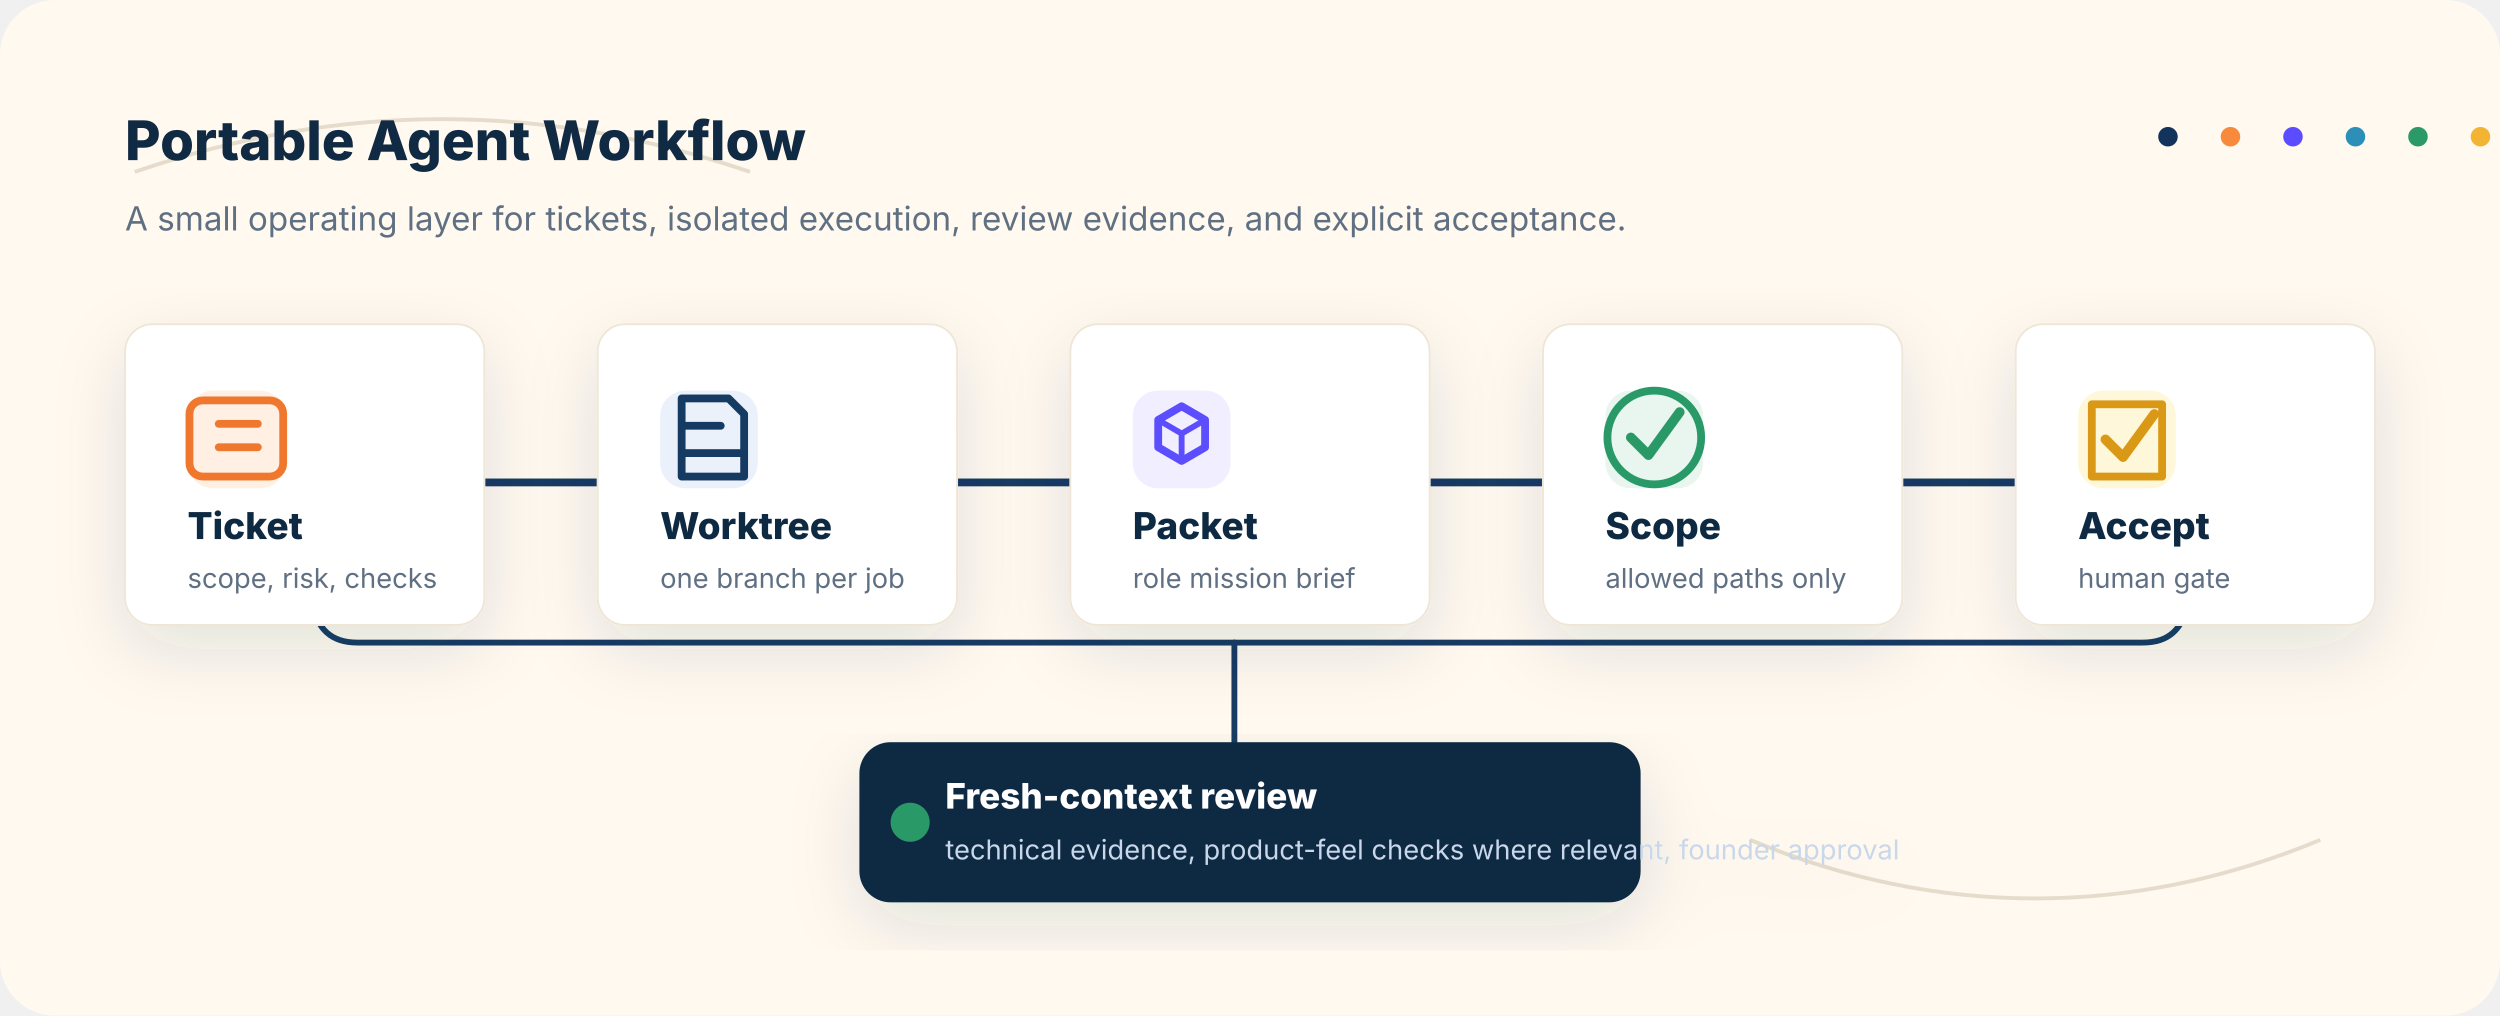
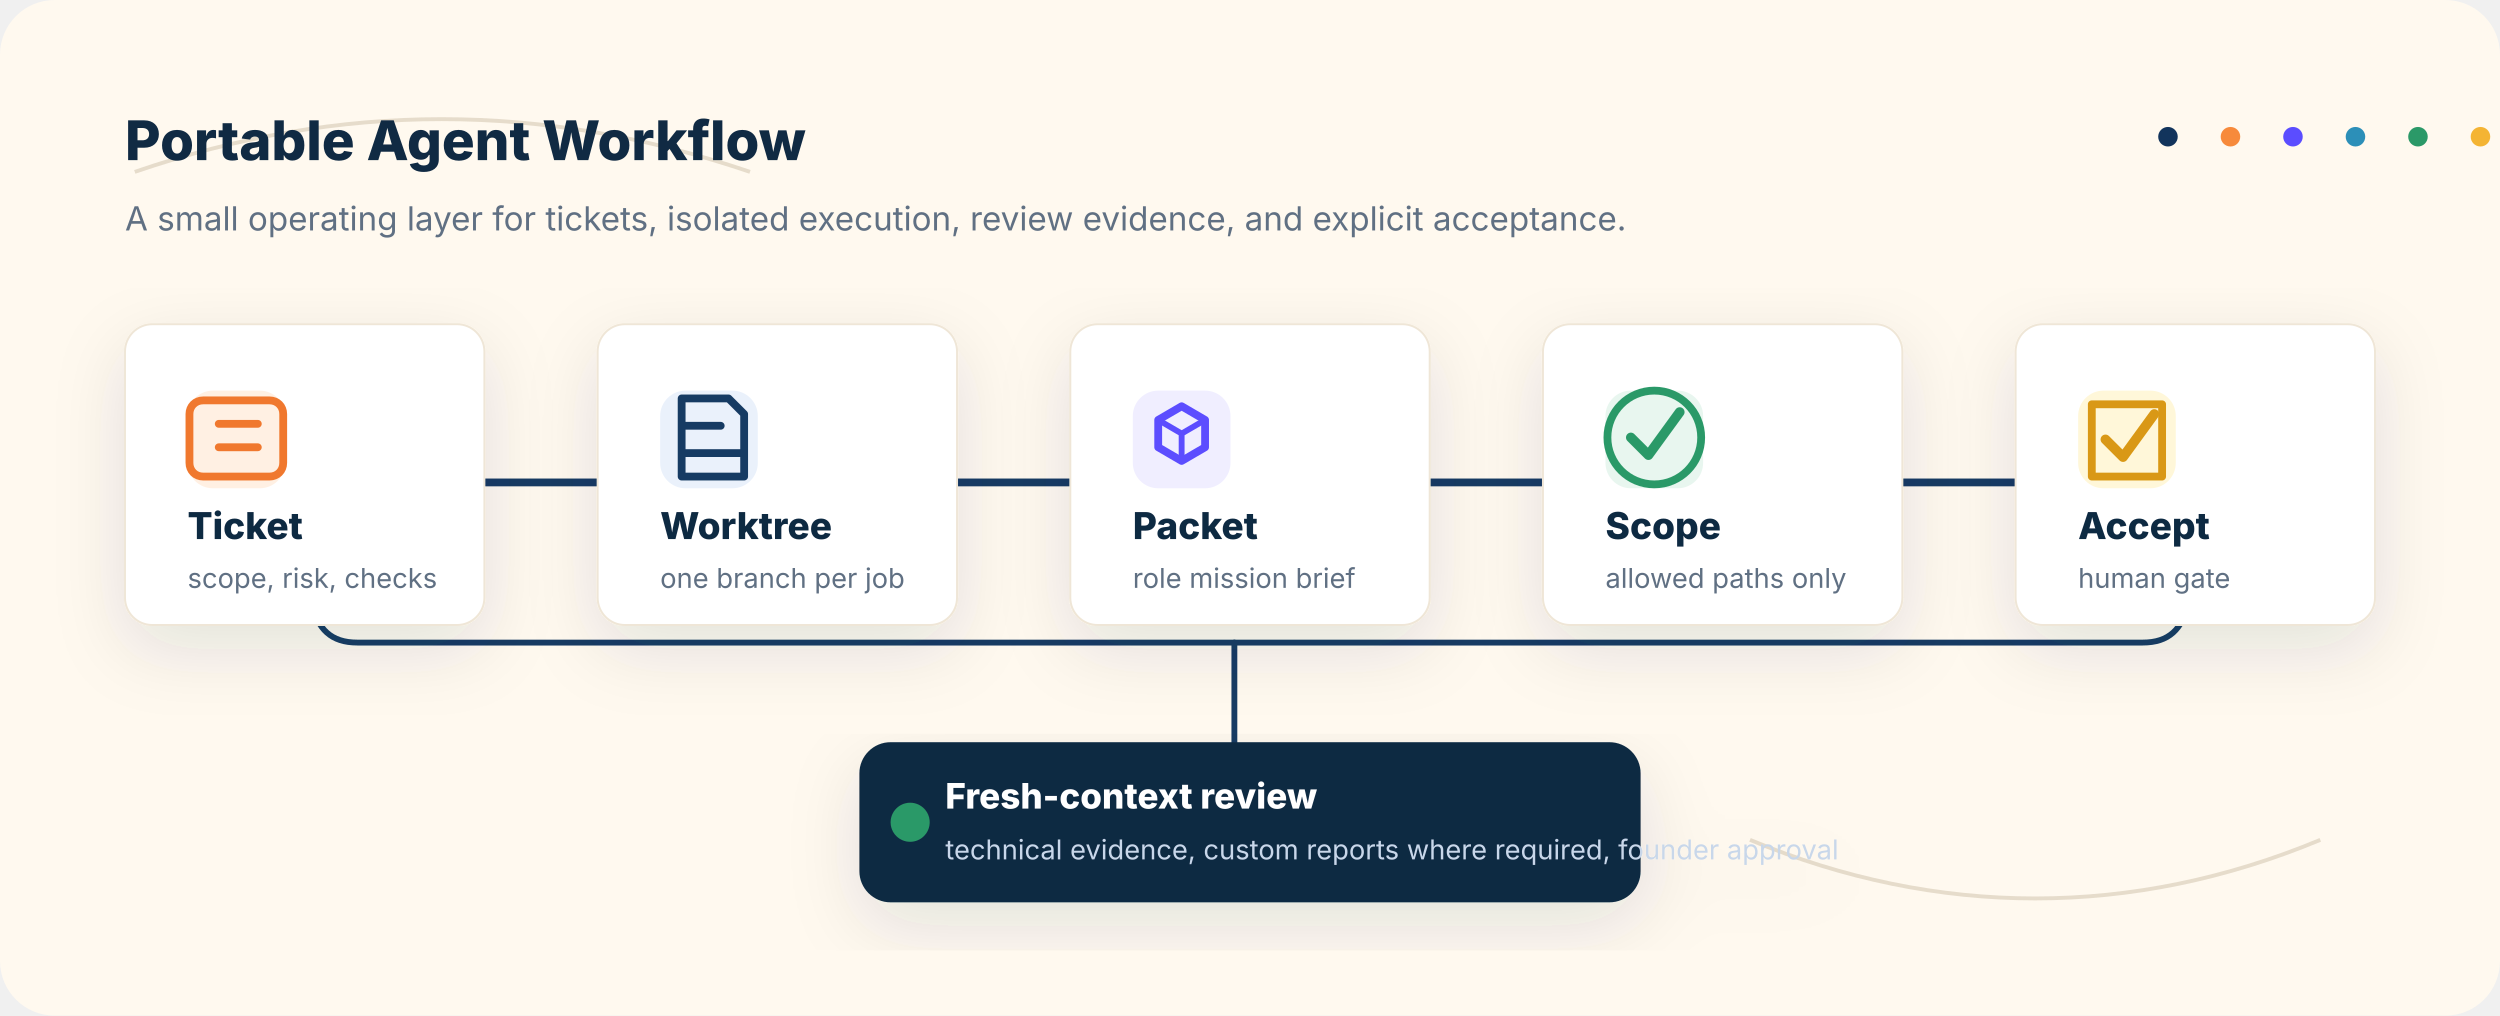
<svg xmlns="http://www.w3.org/2000/svg" width="1280" height="520" viewBox="0 0 1280 520" fill="none" role="img" aria-labelledby="title desc">
  <rect width="1280" height="520" rx="28" fill="#FFF9EF" />
  <circle cx="1110" cy="70" r="5" fill="#12345C" />
  <circle cx="1142" cy="70" r="5" fill="#F78A3B" />
  <circle cx="1174" cy="70" r="5" fill="#5B4DFF" />
  <circle cx="1206" cy="70" r="5" fill="#2C8FB8" />
  <circle cx="1238" cy="70" r="5" fill="#2B9968" />
  <circle cx="1270" cy="70" r="5" fill="#F4B433" />
  <path d="M69 88C174 52 278 52 384 88" stroke="#E6DCCB" stroke-width="2" />
  <path d="M896 430C992 470 1092 470 1188 430" stroke="#E6DCCB" stroke-width="2" />
  <text x="64" y="82" fill="#102A43" font-family="Inter, ui-sans-serif, system-ui, -apple-system, BlinkMacSystemFont, Segoe UI, sans-serif" font-size="28" font-weight="760">Portable Agent Workflow</text>
  <text x="64" y="118" fill="#607083" font-family="Inter, ui-sans-serif, system-ui, -apple-system, BlinkMacSystemFont, Segoe UI, sans-serif" font-size="17">A small operating layer for tickets, isolated execution, review evidence, and explicit acceptance.</text>
  <path d="M156 247H1124" stroke="#173B63" stroke-width="4" stroke-linecap="round" />
  <path d="M156 247C156 302 156 329 183 329H1097C1124 329 1124 302 1124 247" stroke="#173B63" stroke-width="3" stroke-linecap="round" />
  <path d="M632 329V396" stroke="#173B63" stroke-width="3" stroke-linecap="round" />
  <circle cx="156" cy="247" r="12" fill="#FFF9EF" stroke="#F78A3B" stroke-width="4" />
  <circle cx="398" cy="247" r="12" fill="#FFF9EF" stroke="#12345C" stroke-width="4" />
  <circle cx="640" cy="247" r="12" fill="#FFF9EF" stroke="#5B4DFF" stroke-width="4" />
  <circle cx="882" cy="247" r="12" fill="#FFF9EF" stroke="#2B9968" stroke-width="4" />
  <circle cx="1124" cy="247" r="12" fill="#FFF9EF" stroke="#F4B433" stroke-width="4" />
  <g filter="url(#shadow)">
    <rect x="64" y="166" width="184" height="154" rx="14" fill="#FFFFFF" stroke="#EFE6D7" />
    <rect x="96" y="200" width="50" height="50" rx="13" fill="#FFF0E3" />
    <path d="M112 229H132M112 217H132M104 205H138C142 205 145 208 145 212V237C145 241 142 244 138 244H104C100 244 97 241 97 237V212C97 208 100 205 104 205Z" stroke="#F0782D" stroke-width="4" stroke-linecap="round" />
    <text x="96" y="276" fill="#102A43" font-family="Inter, ui-sans-serif, system-ui, sans-serif" font-size="19" font-weight="760">Ticket</text>
    <text x="96" y="301" fill="#607083" font-family="Inter, ui-sans-serif, system-ui, sans-serif" font-size="14">scope, risk, checks</text>
  </g>
  <g filter="url(#shadow)">
    <rect x="306" y="166" width="184" height="154" rx="14" fill="#FFFFFF" stroke="#EFE6D7" />
    <rect x="338" y="200" width="50" height="50" rx="13" fill="#EAF1FB" />
    <path d="M349 218H369M349 232H379M349 204H373L381 212V244H349V204Z" stroke="#173B63" stroke-width="4" stroke-linecap="round" stroke-linejoin="round" />
    <text x="338" y="276" fill="#102A43" font-family="Inter, ui-sans-serif, system-ui, sans-serif" font-size="19" font-weight="760">Worktree</text>
    <text x="338" y="301" fill="#607083" font-family="Inter, ui-sans-serif, system-ui, sans-serif" font-size="14">one branch per job</text>
  </g>
  <g filter="url(#shadow)">
    <rect x="548" y="166" width="184" height="154" rx="14" fill="#FFFFFF" stroke="#EFE6D7" />
    <rect x="580" y="200" width="50" height="50" rx="13" fill="#F0EEFF" />
    <path d="M593 215L605 208L617 215V229L605 236L593 229V215Z" stroke="#5B4DFF" stroke-width="4" stroke-linejoin="round" />
    <path d="M593 215L605 222L617 215M605 222V236" stroke="#5B4DFF" stroke-width="3" stroke-linecap="round" />
    <text x="580" y="276" fill="#102A43" font-family="Inter, ui-sans-serif, system-ui, sans-serif" font-size="19" font-weight="760">Packet</text>
    <text x="580" y="301" fill="#607083" font-family="Inter, ui-sans-serif, system-ui, sans-serif" font-size="14">role mission brief</text>
  </g>
  <g filter="url(#shadow)">
    <rect x="790" y="166" width="184" height="154" rx="14" fill="#FFFFFF" stroke="#EFE6D7" />
    <rect x="822" y="200" width="50" height="50" rx="13" fill="#E8F6EF" />
    <path d="M835 224L844 233L860 211" stroke="#2B9968" stroke-width="5" stroke-linecap="round" stroke-linejoin="round" />
    <circle cx="847" cy="224" r="24" stroke="#2B9968" stroke-width="4" />
    <text x="822" y="276" fill="#102A43" font-family="Inter, ui-sans-serif, system-ui, sans-serif" font-size="19" font-weight="760">Scope</text>
    <text x="822" y="301" fill="#607083" font-family="Inter, ui-sans-serif, system-ui, sans-serif" font-size="14">allowed paths only</text>
  </g>
  <g filter="url(#shadow)">
    <rect x="1032" y="166" width="184" height="154" rx="14" fill="#FFFFFF" stroke="#EFE6D7" />
    <rect x="1064" y="200" width="50" height="50" rx="13" fill="#FFF7D9" />
    <path d="M1078 225L1087 234L1103 212" stroke="#D99812" stroke-width="5" stroke-linecap="round" stroke-linejoin="round" />
    <path d="M1071 207H1107V244H1071V207Z" stroke="#D99812" stroke-width="4" stroke-linejoin="round" />
    <text x="1064" y="276" fill="#102A43" font-family="Inter, ui-sans-serif, system-ui, sans-serif" font-size="19" font-weight="760">Accept</text>
    <text x="1064" y="301" fill="#607083" font-family="Inter, ui-sans-serif, system-ui, sans-serif" font-size="14">human gate</text>
  </g>
  <g filter="url(#shadow)">
    <rect x="440" y="380" width="400" height="82" rx="16" fill="#102A43" />
    <text x="484" y="414" fill="#FFFFFF" font-family="Inter, ui-sans-serif, system-ui, sans-serif" font-size="18" font-weight="760">Fresh-context review</text>
-     <text x="484" y="440" fill="#C8D7EA" font-family="Inter, ui-sans-serif, system-ui, sans-serif" font-size="14">technical evidence, product-feel checks where relevant, founder approval</text>
+     <text x="484" y="440" fill="#C8D7EA" font-family="Inter, ui-sans-serif, system-ui, sans-serif" font-size="14">technical evidence, custom reports where required, founder approval</text>
    <circle cx="466" cy="421" r="10" fill="#2B9968" />
  </g>
  <defs>
    <filter id="shadow" x="-20%" y="-20%" width="140%" height="150%" color-interpolation-filters="sRGB">
      <feDropShadow dx="0" dy="12" stdDeviation="18" flood-color="#16304F" flood-opacity="0.11" />
    </filter>
  </defs>
</svg>
